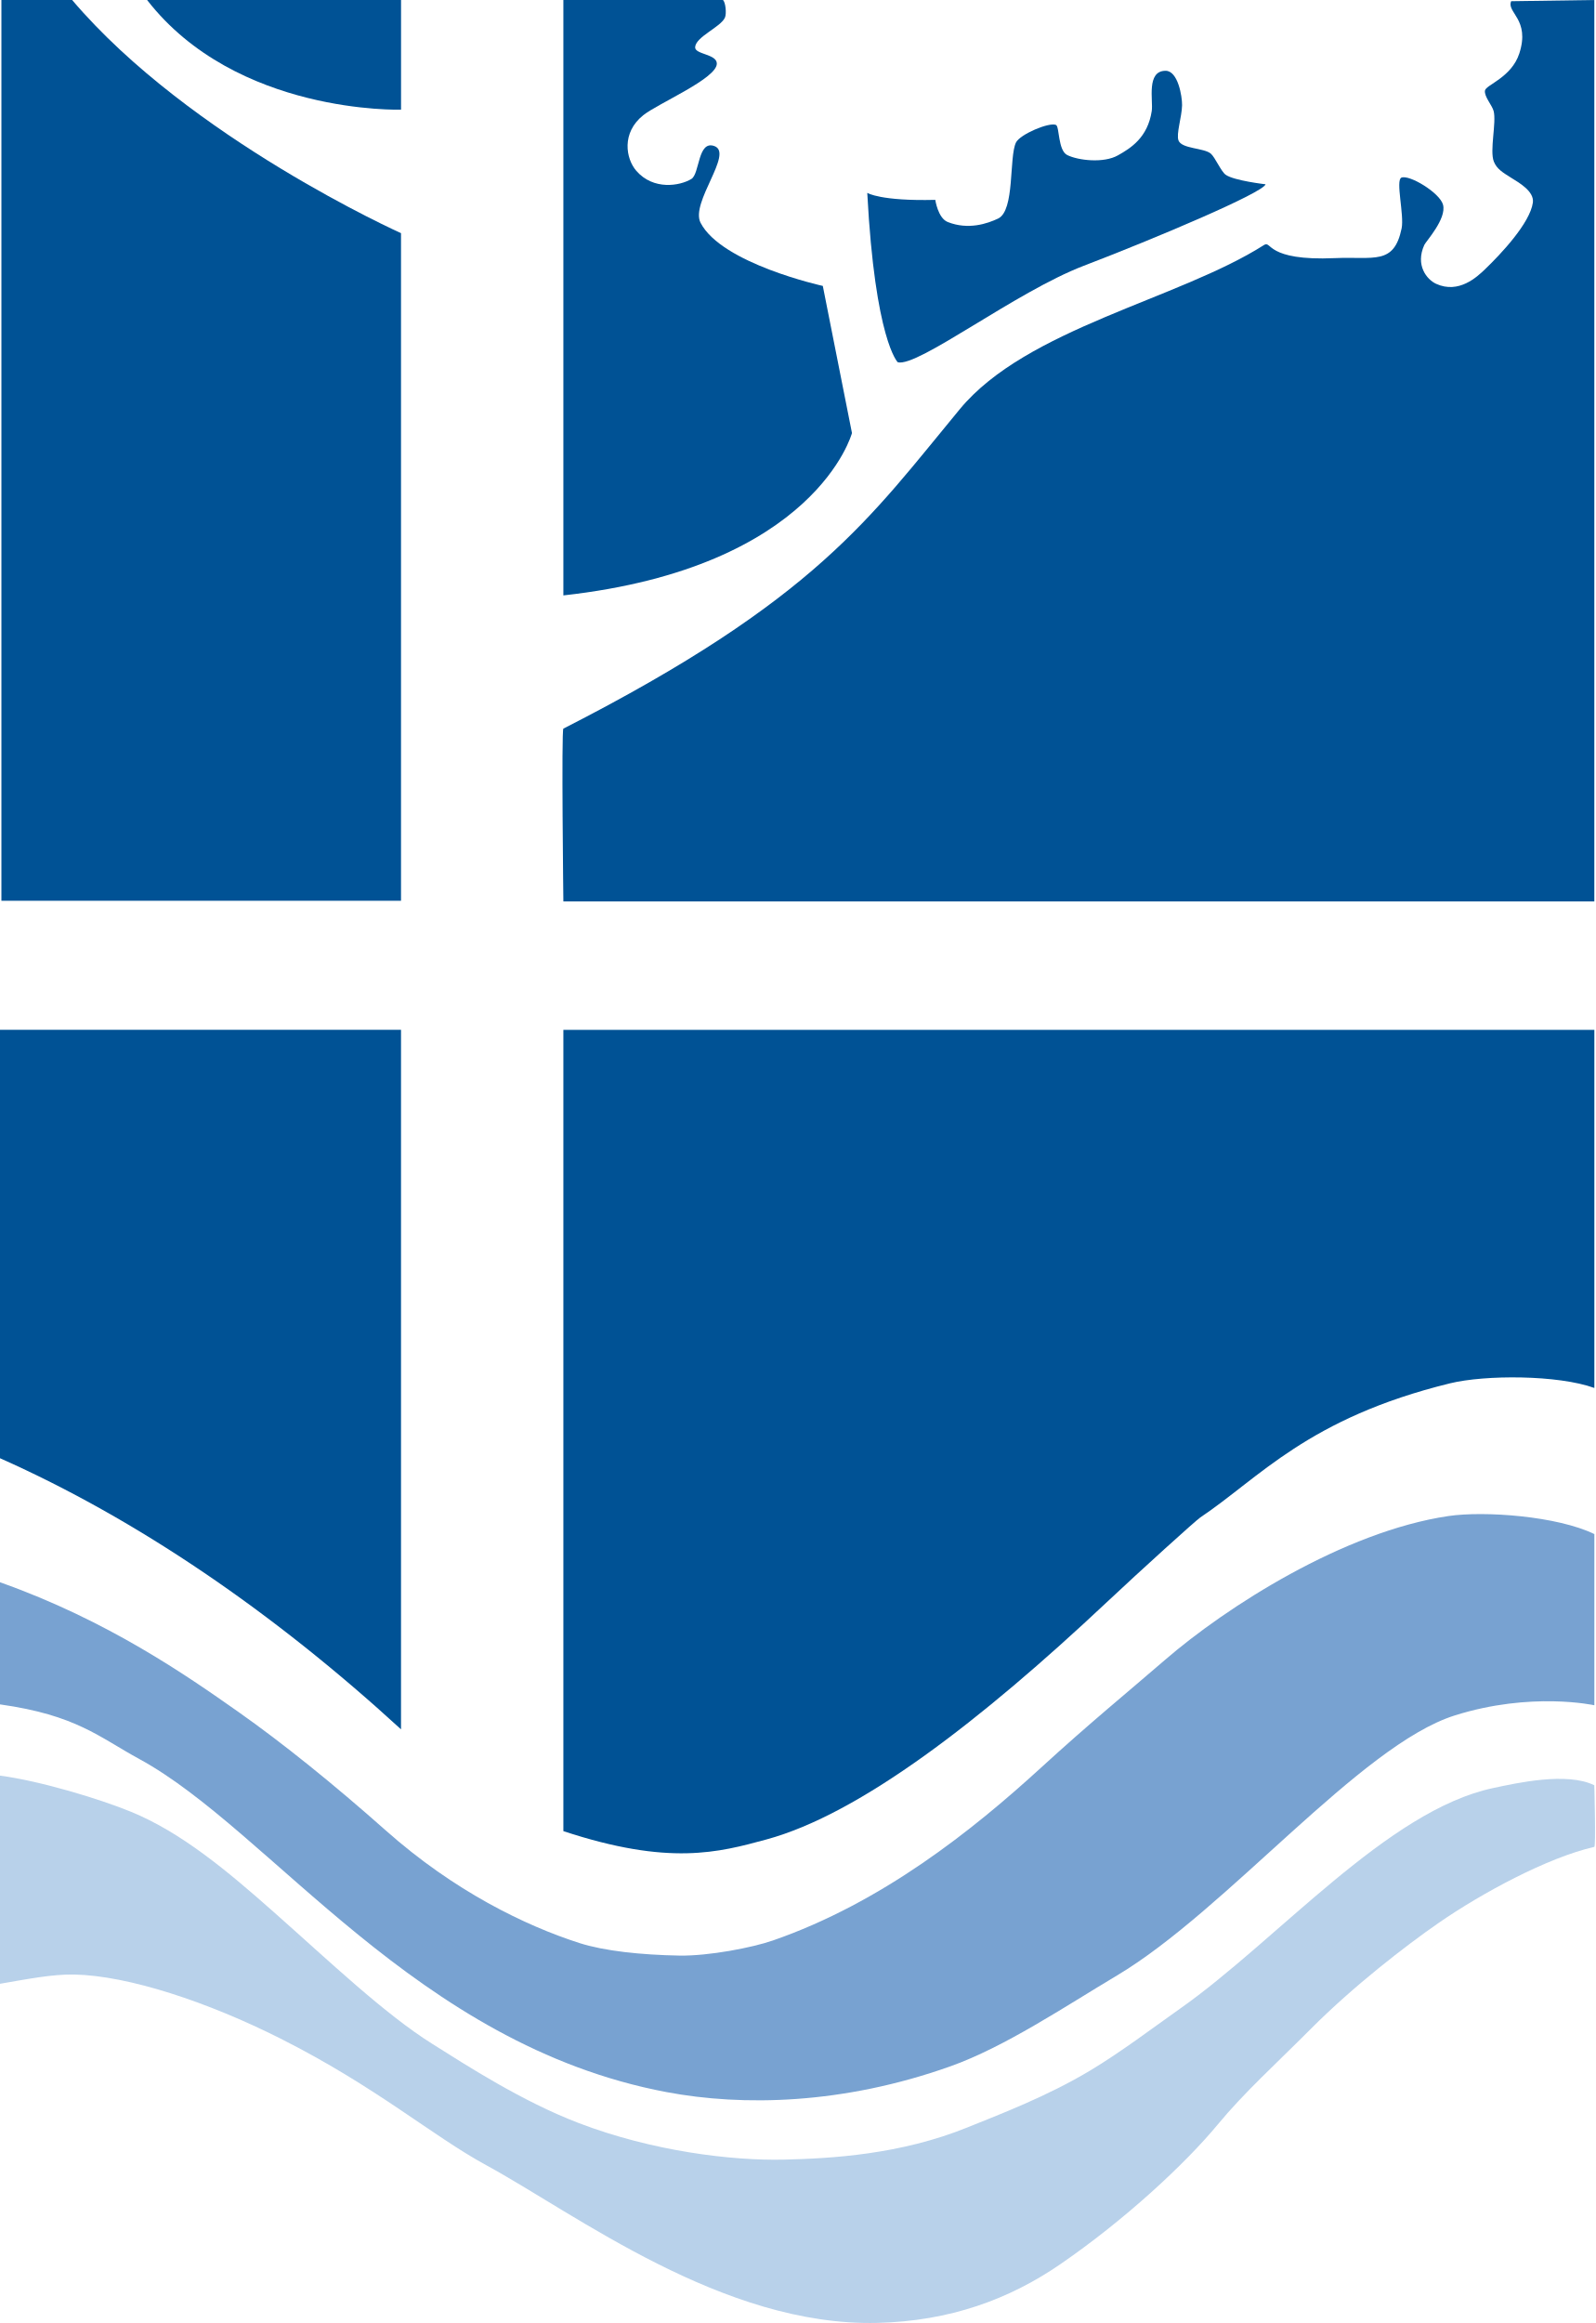
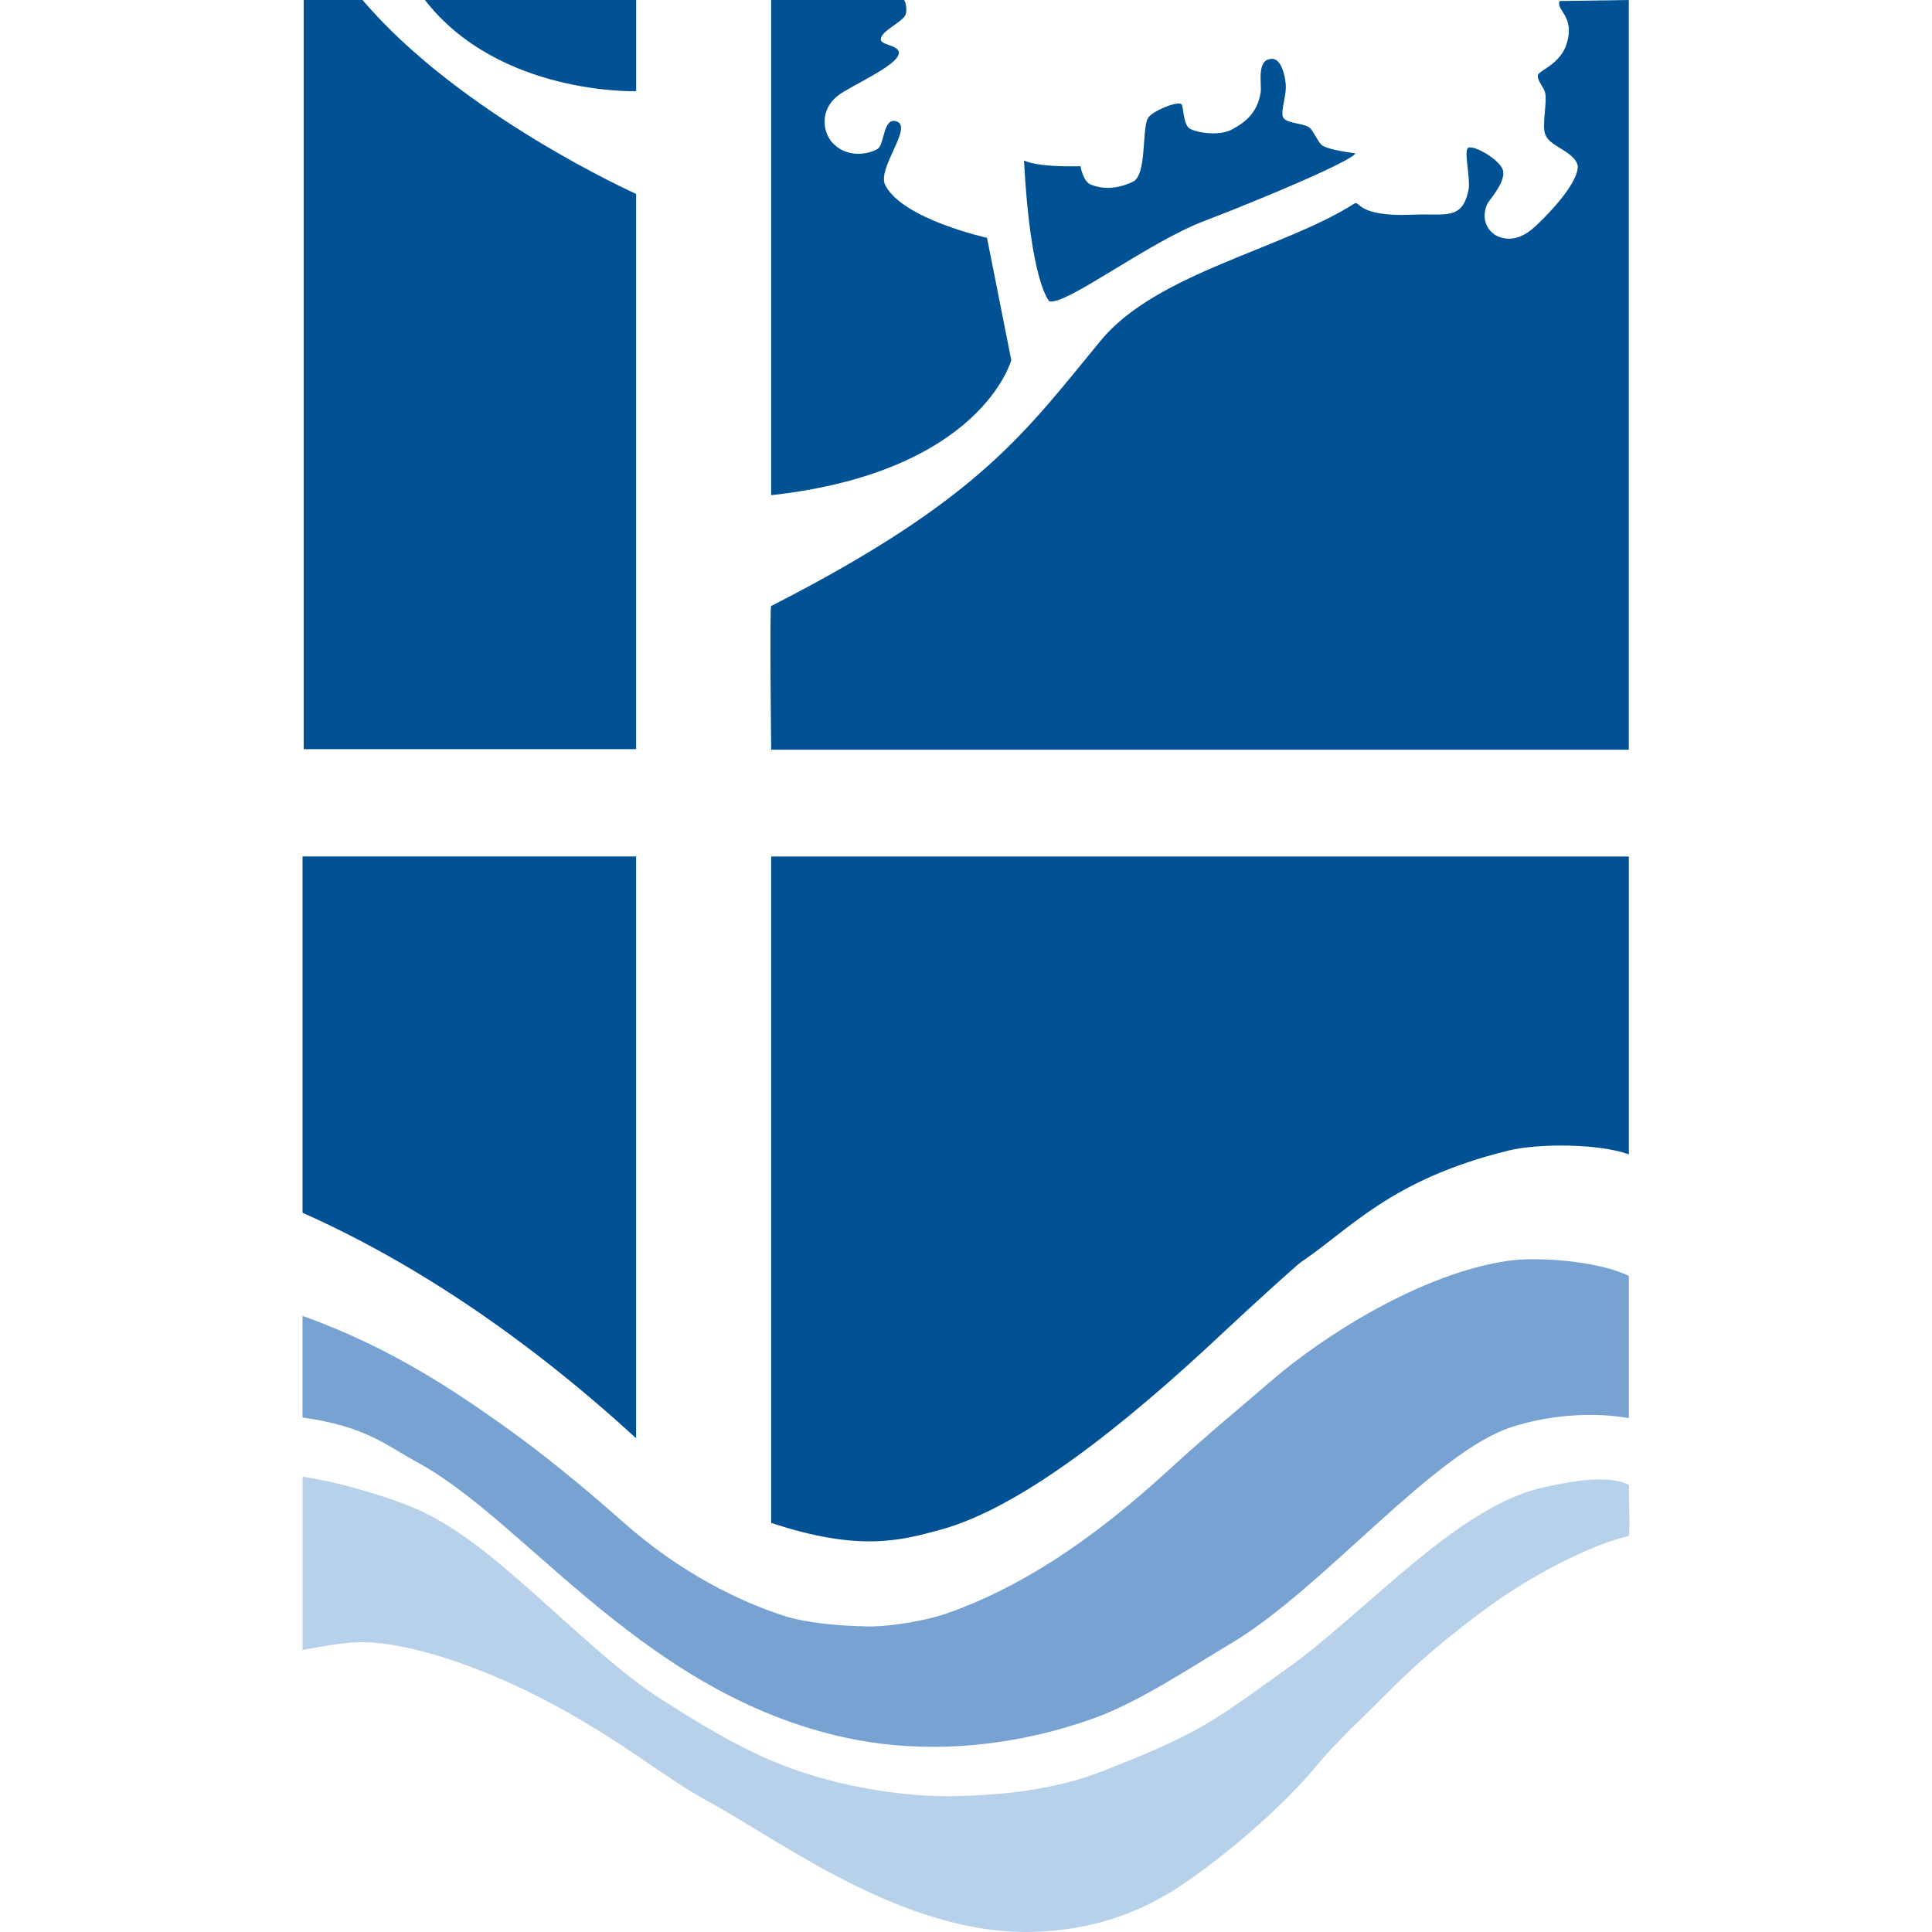
- <svg xmlns="http://www.w3.org/2000/svg" viewBox="0 0 476.49 693.77">
+ <svg xmlns="http://www.w3.org/2000/svg" viewBox="-108.64 0 693.77 693.77">
  <g fill="#005295">
    <path d="m.42 0v269.02h119.37v-199.39s-63.11-28.28-98.24-69.63z" />
    <path d="m43.94 0h75.86v32.75s-49.23 1.55-75.86-32.75z" />
    <path d="m168.29 0v177.82c75.51-8.36 86.21-48.49 86.21-48.49l-8.71-43.94s-30.19-6.62-36.52-18.86c-3.11-6.02 9.95-20.78 4.14-22.9-5.01-1.84-4.36 8.29-6.88 9.82-3.43 2.09-11.34 3.43-16.44-2.42-3.16-3.63-4.51-11.4 2.08-16.63 4.45-3.55 21.81-10.88 21.96-15.34.11-2.96-6.61-2.77-6.48-4.97.2-3.14 7.65-5.98 8.91-8.85.53-1.21.17-4.68-.62-5.25h-47.66z" />
    <path d="m259.07 57.62c2.34 44.08 9.11 50.57 9.11 50.57 6.02 1.56 35.18-21.01 55.55-28.81 21.44-8.2 53.51-21.76 54.33-24.34 0 0-9.42-1.08-11.91-2.84-1.4-.98-3.17-5.22-4.46-6.32-2.06-1.74-8.65-1.4-9.64-3.91-.76-1.93 1-7.05 1.06-10.56.04-2.59-1.22-10.28-4.92-10.27-5.84 0-3.67 8.87-4.14 12.02-1.21 7.95-6.3 11.1-10.09 13.23-4.28 2.42-11.86 1.53-15.13-.07-2.83-1.38-2.31-8.57-3.39-9.01-2.08-.88-10.76 2.83-11.94 5.24-2.14 4.36-.28 20.35-5.36 22.73-3.18 1.5-8.88 3.46-15.02 1.03-2.95-1.15-3.73-6.62-3.73-6.62-16.37.41-20.31-2.08-20.31-2.08z" />
    <path d="m451.45.36 24.81-.36v269.22h-307.97s-.61-51.3 0-51.61c75.75-38.65 91.71-63.17 118.44-95.43 20-24.15 65.28-32.73 90.88-49.02 2.28-1.45.47 4.85 21.14 3.93 11.7-.51 17.65 2.18 19.94-8.86.83-3.99-1.87-14.41-.06-15.18 2.33-.98 11.47 4.51 12.43 8.08 1.14 4.2-5.1 10.93-5.59 12.02-2.75 6.06.76 10.34 3.52 11.61 6.79 3.11 12.29-2.12 14.55-4.28 4.78-4.57 13.51-13.85 14.36-19.97.46-3.37-4.18-5.98-6.38-7.35-2.64-1.66-4.38-2.68-5.27-4.88-1.32-3.27.82-11.7-.07-15.12-.46-1.75-2.86-4.32-2.59-6.11.26-1.71 7.91-3.87 10.26-11.08 3.32-10.21-3.89-12.23-2.43-15.6z" />
    <path d="m0 307.56h119.79v208.91c-38.13-34.96-78.75-62.73-119.79-80.97z" />
    <path d="m168.29 307.56v239.31c31.61 10.43 46.38 6.37 60.66 2.49 27.94-7.59 64-35.47 101.62-70.81 10.18-9.56 26.6-24.43 27.97-25.35 17.61-11.77 32.13-29.67 74.62-40.07 10.47-2.56 32.23-2.55 43.11 1.39v-106.95h-307.98z" />
  </g>
  <path d="m0 472.54v36.48c22.8 3.21 29.54 9.74 41.59 16.3 39.29 21.39 82.55 85.35 157.51 99.49 22.72 4.28 52.69 3.73 84.84-7.71 16.19-5.76 34.22-17.87 49.73-27.12 32.75-19.51 72.65-68.73 100.87-77.65 22.86-7.22 41.73-3.05 41.73-3.05v-51.12c-11.03-5.38-32.82-6.98-43.59-5.39-31.3 4.63-66.42 27.18-84.76 43.04-10.71 9.26-22.55 18.93-36.89 32.06-20.55 18.8-47.66 40.41-80.21 51.68-6.11 2.11-19.03 4.63-27.84 4.49-11.54-.2-22.52-1.39-29.84-3.73-16.29-5.22-37.52-15.55-57.9-33.64-15.46-13.72-30.78-26.08-44.08-35.44-15.22-10.71-38.95-27.28-71.15-38.68z" fill="#78a2d1" />
  <path d="m0 530.29v62.17c8.08-1.38 15.68-2.9 22.24-2.76 16.14.34 39.8 8.17 61.56 19.13 28.53 14.37 45.18 28.94 61.41 37.79 27.01 14.72 70.74 48.22 116.89 47.12 21.65-.53 39.37-7.05 54.57-17.48 19.26-13.21 37.37-30.01 47.11-41.79 7.95-9.6 16.98-17.7 27.78-28.53 12.74-12.78 28.39-24.88 38.27-31.71 12.78-8.84 32.47-19.48 46.42-22.65.51-.11 0-18.41 0-18.41-8.22-4.05-23.38-.62-30.19.83-31.57 6.66-64.46 45.42-93.61 65.93-8.19 5.77-17.49 12.86-26.81 18.45-12.94 7.76-27.1 13.11-36.68 16.99-19.96 8.09-40.51 9.27-54.79 9.61-15.59.35-39.23-2.49-61.28-10.92-17.02-6.51-33.53-17.23-43.72-23.63-14.4-9.04-30.8-24.71-47.31-39.32-13.9-12.3-27.65-23.85-42.78-30.04-9.38-3.84-27.01-9.18-39.1-10.78z" fill="#b8d1ea" />
</svg>
